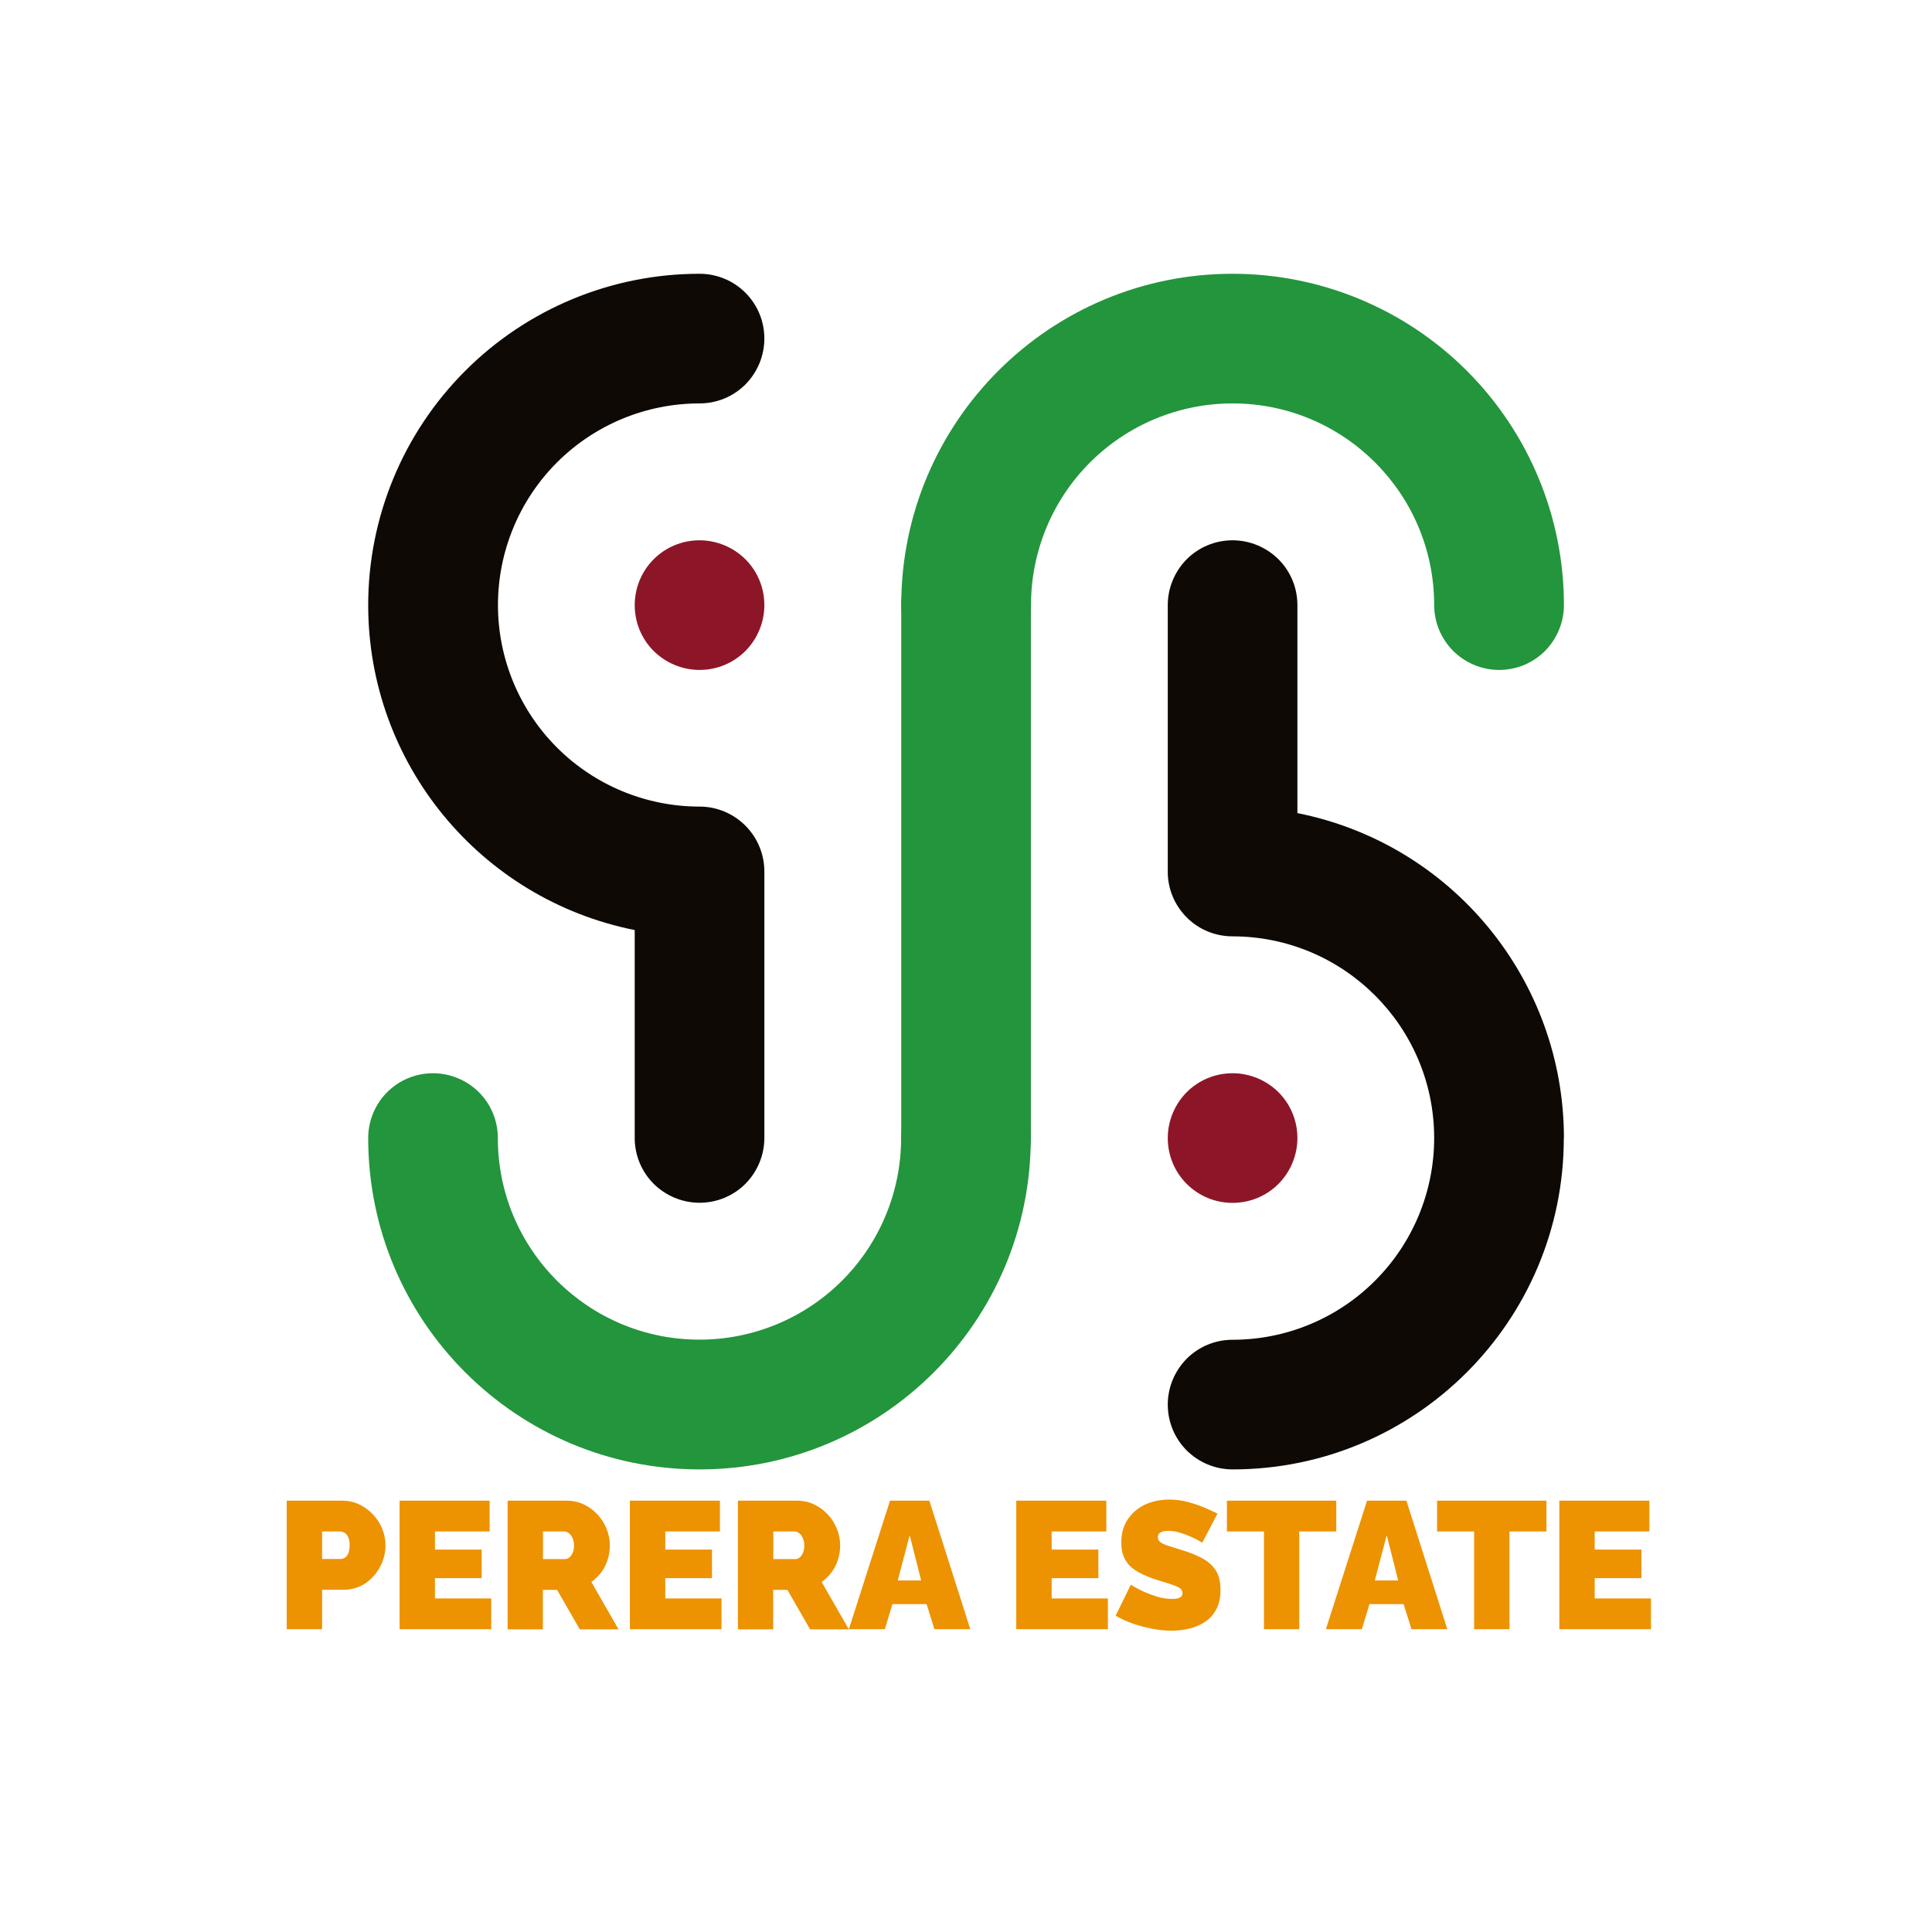
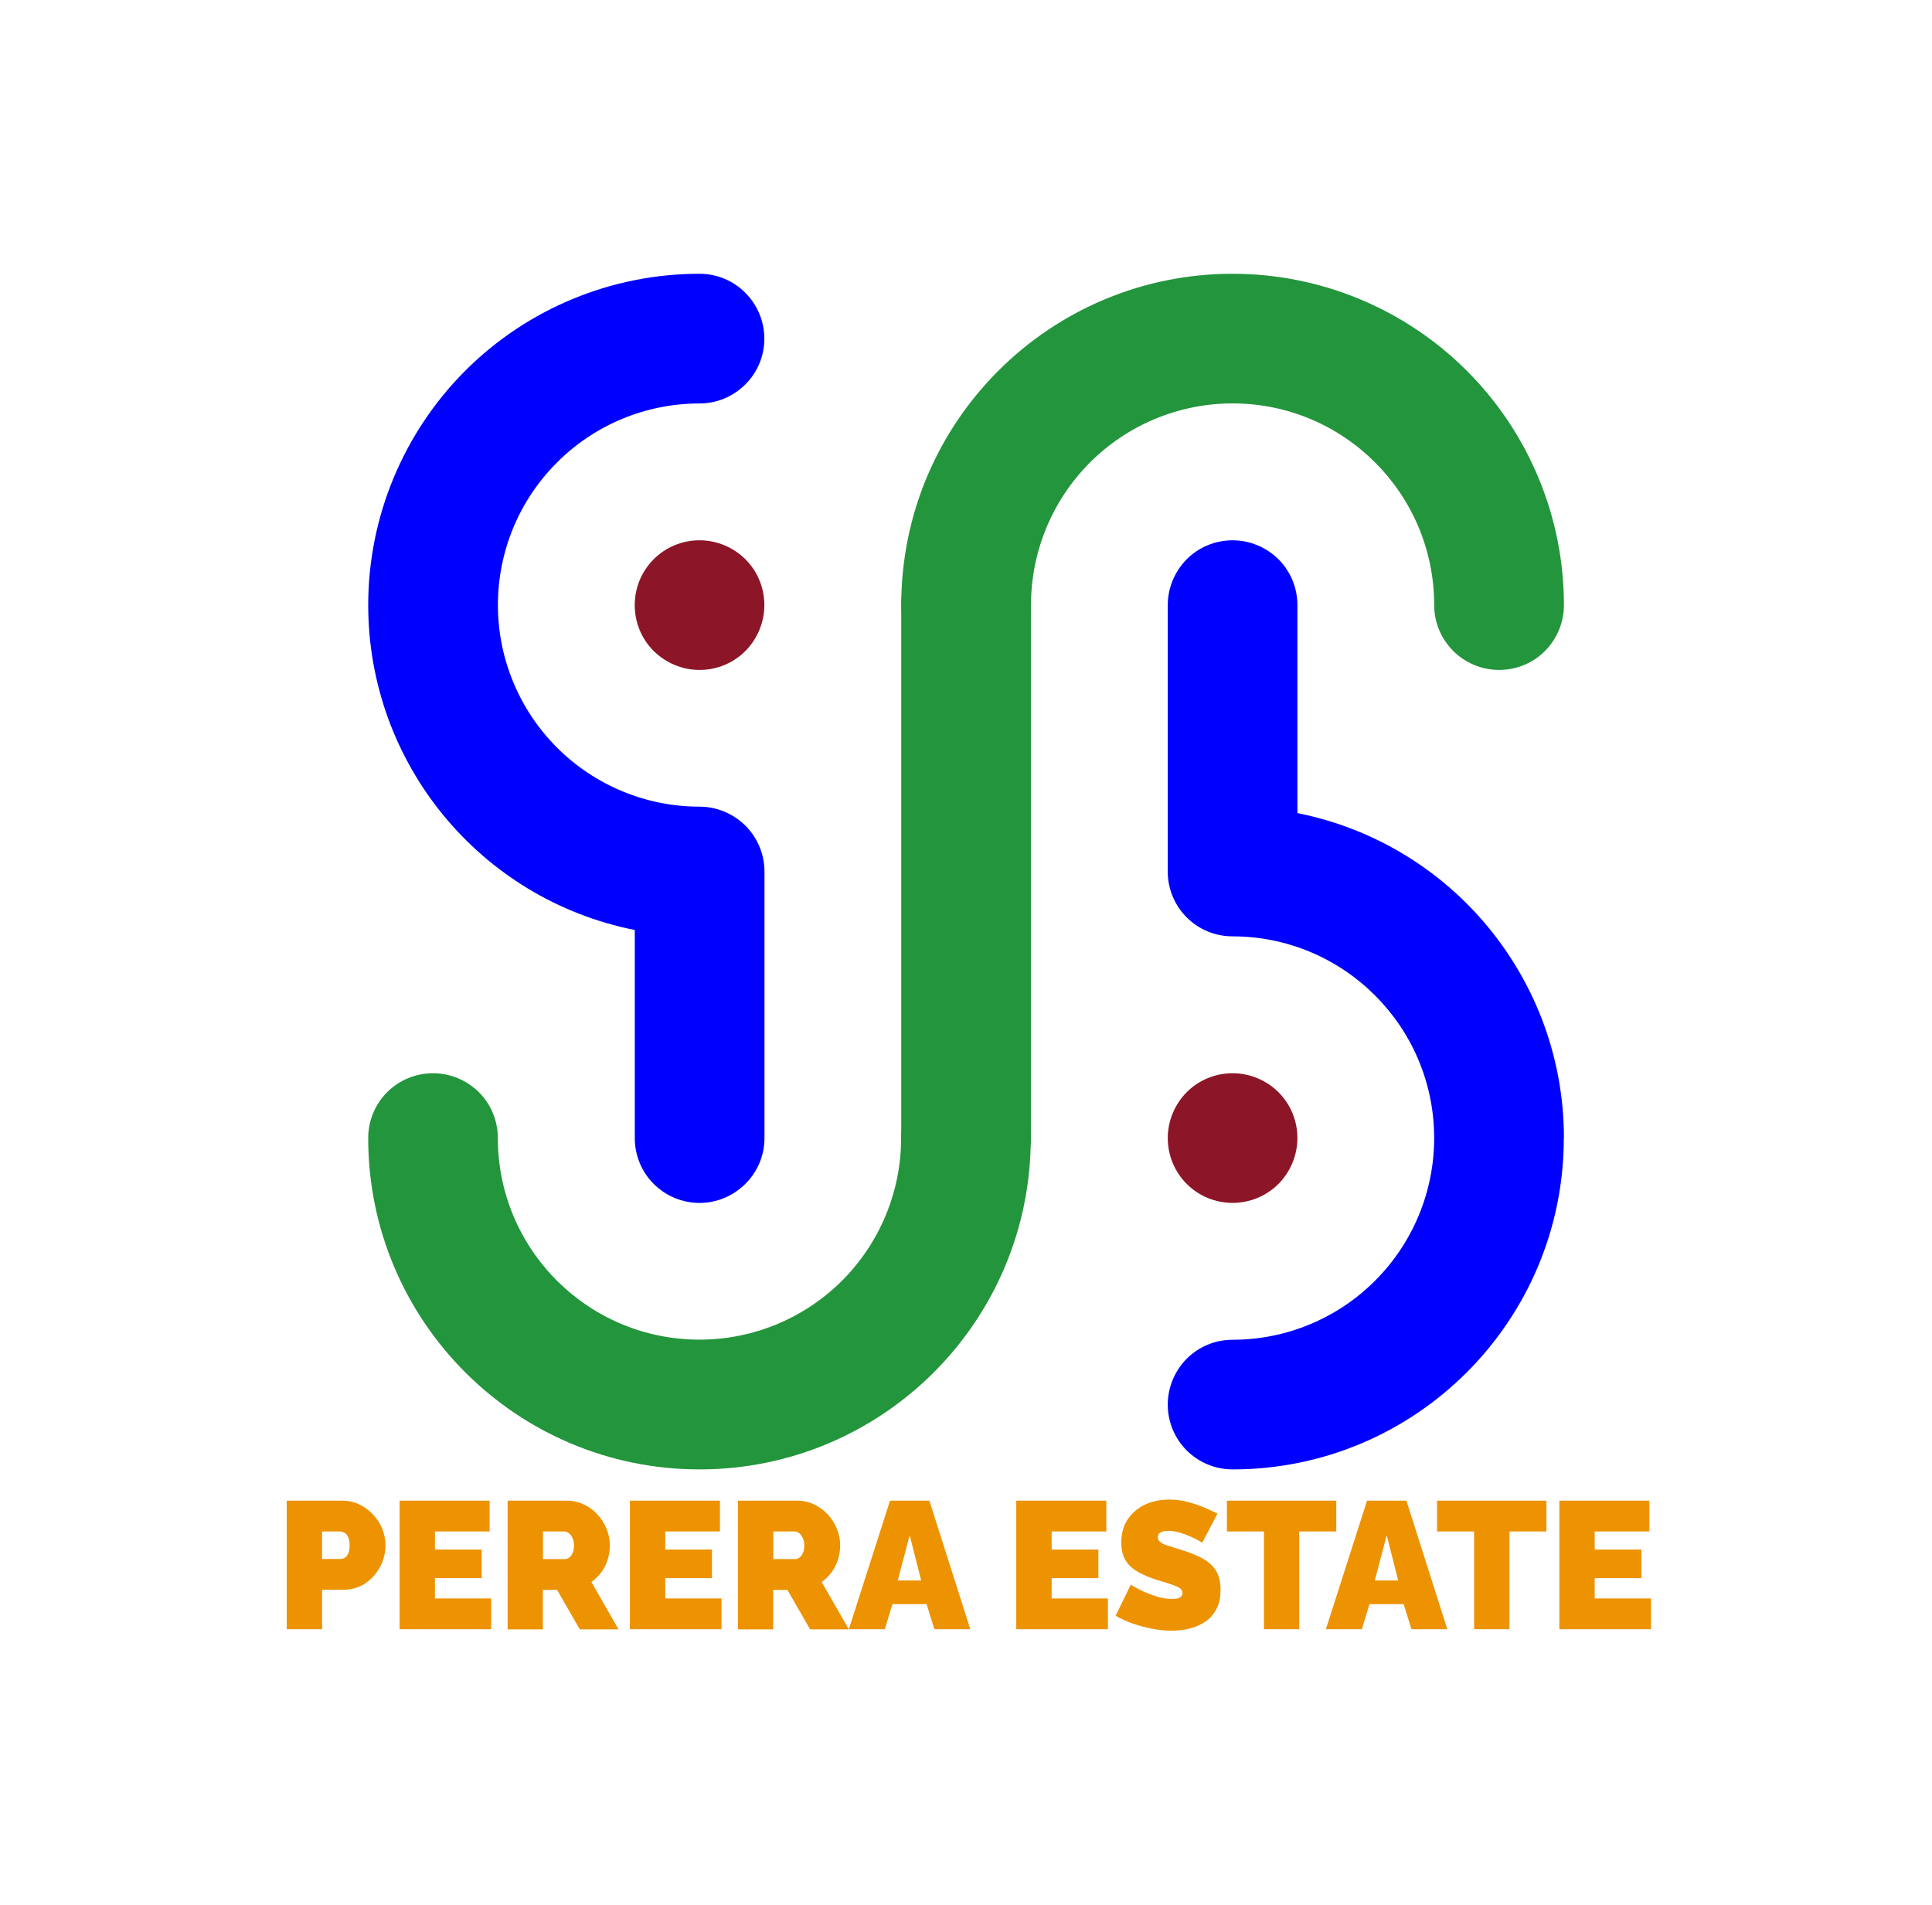
<svg xmlns="http://www.w3.org/2000/svg" version="1.1" viewBox="0 0 13.705 13.51" id="svg50">
-   <g transform="matrix(0.856261,0,0,0.856261,1.955986,10.63732)" clip-path="url(#SvgjsClipPath56788)" id="g32">
-     <g clip-path="url(#SvgjsClipPath567838b9f6152-d6ec-4752-b3e9-4a5d3092d47b)" id="g6">
-       <path d="m 6.256,-2.995 c 0,0.142 -0.057,0.279 -0.157,0.38 -0.101,0.101 -0.237,0.157 -0.38,0.157 C 5.576,-2.458 5.44,-2.514 5.339,-2.615 5.238,-2.716 5.182,-2.852 5.182,-2.995 v -4.416 c 0,-0.142 0.057,-0.279 0.157,-0.38 0.101,-0.101 0.237,-0.157 0.38,-0.157 0.142,0 0.279,0.057 0.38,0.157 0.101,0.101 0.157,0.237 0.157,0.38 z" fill="#23953c" fill-rule="evenodd" id="path4" />
-     </g>
-     <g clip-path="url(#SvgjsClipPath567838b9f6152-d6ec-4752-b3e9-4a5d3092d47b)" id="g10">
-       <path d="m 3.511,-0.25 c -1.516,-1.1775e-4 -2.745,-1.229 -2.745,-2.745 -5.656e-5,-0.142 0.056,-0.279 0.157,-0.38 0.101,-0.101 0.237,-0.157 0.38,-0.157 0.142,0 0.279,0.057 0.38,0.157 0.101,0.101 0.157,0.237 0.157,0.38 1.178e-4,0.923 0.748,1.67 1.671,1.67 0.443,5.66e-5 0.868,-0.176 1.181,-0.489 0.313,-0.313 0.489,-0.738 0.489,-1.181 -5.65e-5,-0.142 0.057,-0.279 0.157,-0.38 0.101,-0.101 0.237,-0.157 0.38,-0.157 0.142,0 0.279,0.057 0.38,0.157 0.101,0.101 0.157,0.237 0.157,0.38 C 6.256,-1.479 5.027,-0.25 3.511,-0.25 Z" fill="#23953c" fill-rule="evenodd" id="path8" />
-     </g>
-     <g clip-path="url(#SvgjsClipPath567838b9f6152-d6ec-4752-b3e9-4a5d3092d47b)" id="g14">
-       <path d="M 10.671,-2.995 C 10.671,-1.479 9.442,-0.25 7.927,-0.25 7.784,-0.25 7.648,-0.307 7.547,-0.407 7.446,-0.508 7.39,-0.645 7.39,-0.787 c 0,-0.142 0.057,-0.279 0.157,-0.38 C 7.648,-1.268 7.784,-1.324 7.927,-1.324 8.37,-1.324 8.795,-1.5 9.108,-1.814 9.421,-2.127 9.597,-2.552 9.597,-2.995 9.597,-3.917 8.849,-4.665 7.927,-4.666 7.784,-4.666 7.647,-4.722 7.547,-4.823 7.446,-4.924 7.389,-5.061 7.39,-5.204 v -2.206 c 0,-0.142 0.057,-0.279 0.157,-0.38 0.101,-0.101 0.237,-0.157 0.38,-0.157 0.142,0 0.279,0.057 0.38,0.157 0.101,0.101 0.157,0.237 0.157,0.38 v 1.723 c 1.284,0.256 2.208,1.383 2.208,2.692 z" fill="#0e0904" fill-rule="evenodd" id="path12" />
-     </g>
-     <g clip-path="url(#SvgjsClipPath567838b9f6152-d6ec-4752-b3e9-4a5d3092d47b)" id="g18">
-       <path d="M 7.927,-2.458 C 7.784,-2.458 7.648,-2.514 7.547,-2.615 7.446,-2.716 7.39,-2.852 7.39,-2.995 c 0,-0.142 0.057,-0.279 0.157,-0.38 0.101,-0.101 0.237,-0.157 0.38,-0.157 v 0 c 0.142,0 0.279,0.057 0.38,0.157 0.101,0.101 0.157,0.237 0.157,0.38 0,0.142 -0.057,0.279 -0.157,0.38 -0.101,0.101 -0.237,0.157 -0.38,0.157 z" fill="#8c1627" fill-rule="evenodd" id="path16" />
-     </g>
-     <g clip-path="url(#SvgjsClipPath567838b9f6152-d6ec-4752-b3e9-4a5d3092d47b)" id="g22">
-       <path d="m 7.927,-10.155 c 0.728,0 1.426,0.289 1.941,0.804 0.515,0.515 0.804,1.213 0.804,1.941 0,0.142 -0.057,0.279 -0.157,0.38 -0.101,0.101 -0.237,0.157 -0.38,0.157 -0.142,0 -0.279,-0.057 -0.38,-0.157 C 9.654,-7.132 9.597,-7.268 9.597,-7.411 9.597,-8.333 8.849,-9.081 7.927,-9.081 c -0.443,-5.66e-5 -0.868,0.176 -1.181,0.489 -0.313,0.313 -0.489,0.738 -0.489,1.181 5.66e-5,0.142 -0.057,0.279 -0.157,0.38 C 5.998,-6.93 5.861,-6.873 5.719,-6.873 5.576,-6.873 5.44,-6.93 5.339,-7.031 5.238,-7.131 5.182,-7.268 5.182,-7.41 5.182,-8.926 6.411,-10.155 7.927,-10.155 Z" fill="#23953c" fill-rule="evenodd" id="path20" />
-     </g>
-     <g clip-path="url(#SvgjsClipPath567838b9f6152-d6ec-4752-b3e9-4a5d3092d47b)" id="g26">
-       <path d="m 3.511,-7.947 c 0.142,0 0.279,0.057 0.38,0.157 0.101,0.101 0.157,0.237 0.157,0.38 10e-8,0.142 -0.057,0.279 -0.157,0.38 -0.101,0.101 -0.237,0.157 -0.38,0.157 v 0 c -0.142,0 -0.279,-0.057 -0.38,-0.157 -0.101,-0.101 -0.157,-0.237 -0.157,-0.38 -5.66e-5,-0.142 0.056,-0.279 0.157,-0.38 0.101,-0.101 0.237,-0.157 0.38,-0.157 z" fill="#8c1627" fill-rule="evenodd" id="path24" />
-     </g>
-     <g clip-path="url(#SvgjsClipPath567838b9f6152-d6ec-4752-b3e9-4a5d3092d47b)" id="g30">
-       <path d="m 0.766,-7.41 c -1e-8,-0.728 0.289,-1.426 0.804,-1.941 0.515,-0.515 1.213,-0.804 1.941,-0.804 0.142,-5.7e-5 0.279,0.056 0.38,0.157 0.101,0.101 0.157,0.237 0.157,0.38 10e-8,0.142 -0.057,0.279 -0.157,0.38 -0.101,0.101 -0.237,0.157 -0.38,0.157 -0.443,5.65e-5 -0.868,0.176 -1.181,0.489 -0.313,0.313 -0.489,0.738 -0.489,1.181 -5.65e-5,0.443 0.176,0.868 0.489,1.181 0.313,0.313 0.738,0.489 1.181,0.489 0.143,1.13e-4 0.279,0.057 0.38,0.158 0.101,0.101 0.157,0.238 0.157,0.38 v 2.207 c 10e-8,0.142 -0.057,0.279 -0.157,0.38 -0.101,0.101 -0.237,0.157 -0.38,0.157 -0.142,0 -0.279,-0.057 -0.38,-0.157 C 3.031,-2.716 2.974,-2.852 2.974,-2.995 V -4.718 C 1.69,-4.975 0.766,-6.101 0.766,-7.41 Z" fill="#0e0904" fill-rule="evenodd" id="path28" />
-     </g>
+   <g clip-path="url(#SvgjsClipPath567838b9f6152-d6ec-4752-b3e9-4a5d3092d47b)" id="g6" transform="matrix(0.856261,0,0,0.856261,1.955986,10.63732)">
+     <path d="m 6.256,-2.995 c 0,0.142 -0.057,0.279 -0.157,0.38 -0.101,0.101 -0.237,0.157 -0.38,0.157 C 5.576,-2.458 5.44,-2.514 5.339,-2.615 5.238,-2.716 5.182,-2.852 5.182,-2.995 v -4.416 c 0,-0.142 0.057,-0.279 0.157,-0.38 0.101,-0.101 0.237,-0.157 0.38,-0.157 0.142,0 0.279,0.057 0.38,0.157 0.101,0.101 0.157,0.237 0.157,0.38 z" fill="#23953c" fill-rule="evenodd" id="path4" />
  </g>
+   <g clip-path="url(#SvgjsClipPath567838b9f6152-d6ec-4752-b3e9-4a5d3092d47b)" id="g10" transform="matrix(0.856261,0,0,0.856261,1.955986,10.63732)">
+     <path d="m 3.511,-0.25 c -1.516,-1.1775e-4 -2.745,-1.229 -2.745,-2.745 -5.656e-5,-0.142 0.056,-0.279 0.157,-0.38 0.101,-0.101 0.237,-0.157 0.38,-0.157 0.142,0 0.279,0.057 0.38,0.157 0.101,0.101 0.157,0.237 0.157,0.38 1.178e-4,0.923 0.748,1.67 1.671,1.67 0.443,5.66e-5 0.868,-0.176 1.181,-0.489 0.313,-0.313 0.489,-0.738 0.489,-1.181 -5.65e-5,-0.142 0.057,-0.279 0.157,-0.38 0.101,-0.101 0.237,-0.157 0.38,-0.157 0.142,0 0.279,0.057 0.38,0.157 0.101,0.101 0.157,0.237 0.157,0.38 C 6.256,-1.479 5.027,-0.25 3.511,-0.25 Z" fill="#23953c" fill-rule="evenodd" id="path8" />
+   </g>
+   <g clip-path="url(#SvgjsClipPath567838b9f6152-d6ec-4752-b3e9-4a5d3092d47b)" id="g14" transform="matrix(0.856261,0,0,0.856261,1.955986,10.63732)" style="fill:#0000ff">
+     <path d="M 10.671,-2.995 C 10.671,-1.479 9.442,-0.25 7.927,-0.25 7.784,-0.25 7.648,-0.307 7.547,-0.407 7.446,-0.508 7.39,-0.645 7.39,-0.787 c 0,-0.142 0.057,-0.279 0.157,-0.38 C 7.648,-1.268 7.784,-1.324 7.927,-1.324 8.37,-1.324 8.795,-1.5 9.108,-1.814 9.421,-2.127 9.597,-2.552 9.597,-2.995 9.597,-3.917 8.849,-4.665 7.927,-4.666 7.784,-4.666 7.647,-4.722 7.547,-4.823 7.446,-4.924 7.389,-5.061 7.39,-5.204 v -2.206 c 0,-0.142 0.057,-0.279 0.157,-0.38 0.101,-0.101 0.237,-0.157 0.38,-0.157 0.142,0 0.279,0.057 0.38,0.157 0.101,0.101 0.157,0.237 0.157,0.38 v 1.723 c 1.284,0.256 2.208,1.383 2.208,2.692 z" fill="#0e0904" fill-rule="evenodd" id="path12" style="fill:#0000ff" />
+   </g>
+   <g clip-path="url(#SvgjsClipPath567838b9f6152-d6ec-4752-b3e9-4a5d3092d47b)" id="g18" transform="matrix(0.856261,0,0,0.856261,1.955986,10.63732)">
+     <path d="M 7.927,-2.458 C 7.784,-2.458 7.648,-2.514 7.547,-2.615 7.446,-2.716 7.39,-2.852 7.39,-2.995 c 0,-0.142 0.057,-0.279 0.157,-0.38 0.101,-0.101 0.237,-0.157 0.38,-0.157 v 0 c 0.142,0 0.279,0.057 0.38,0.157 0.101,0.101 0.157,0.237 0.157,0.38 0,0.142 -0.057,0.279 -0.157,0.38 -0.101,0.101 -0.237,0.157 -0.38,0.157 z" fill="#8c1627" fill-rule="evenodd" id="path16" />
+   </g>
+   <g clip-path="url(#SvgjsClipPath567838b9f6152-d6ec-4752-b3e9-4a5d3092d47b)" id="g22" transform="matrix(0.856261,0,0,0.856261,1.955986,10.63732)">
+     <path d="m 7.927,-10.155 c 0.728,0 1.426,0.289 1.941,0.804 0.515,0.515 0.804,1.213 0.804,1.941 0,0.142 -0.057,0.279 -0.157,0.38 -0.101,0.101 -0.237,0.157 -0.38,0.157 -0.142,0 -0.279,-0.057 -0.38,-0.157 C 9.654,-7.132 9.597,-7.268 9.597,-7.411 9.597,-8.333 8.849,-9.081 7.927,-9.081 c -0.443,-5.66e-5 -0.868,0.176 -1.181,0.489 -0.313,0.313 -0.489,0.738 -0.489,1.181 5.66e-5,0.142 -0.057,0.279 -0.157,0.38 C 5.998,-6.93 5.861,-6.873 5.719,-6.873 5.576,-6.873 5.44,-6.93 5.339,-7.031 5.238,-7.131 5.182,-7.268 5.182,-7.41 5.182,-8.926 6.411,-10.155 7.927,-10.155 Z" fill="#23953c" fill-rule="evenodd" id="path20" />
+   </g>
+   <g clip-path="url(#SvgjsClipPath567838b9f6152-d6ec-4752-b3e9-4a5d3092d47b)" id="g26" transform="matrix(0.856261,0,0,0.856261,1.955986,10.63732)">
+     <path d="m 3.511,-7.947 c 0.142,0 0.279,0.057 0.38,0.157 0.101,0.101 0.157,0.237 0.157,0.38 10e-8,0.142 -0.057,0.279 -0.157,0.38 -0.101,0.101 -0.237,0.157 -0.38,0.157 v 0 c -0.142,0 -0.279,-0.057 -0.38,-0.157 -0.101,-0.101 -0.157,-0.237 -0.157,-0.38 -5.66e-5,-0.142 0.056,-0.279 0.157,-0.38 0.101,-0.101 0.237,-0.157 0.38,-0.157 z" fill="#8c1627" fill-rule="evenodd" id="path24" />
+   </g>
+   <path d="m 2.612,4.292 c 0,-0.623 0.248,-1.221 0.688,-1.662 0.441,-0.441 1.039,-0.688 1.662,-0.688 0.122,-4.88e-5 0.239,0.048 0.325,0.135 0.086,0.086 0.135,0.203 0.135,0.325 1e-7,0.122 -0.048,0.239 -0.135,0.325 C 5.201,2.813 5.084,2.862 4.962,2.862 4.583,2.862 4.219,3.012 3.951,3.281 3.682,3.549 3.532,3.913 3.532,4.292 c -4.84e-5,0.379 0.151,0.743 0.419,1.011 0.268,0.268 0.632,0.419 1.011,0.419 0.122,9.67e-5 0.239,0.049 0.326,0.135 0.086,0.086 0.135,0.204 0.135,0.326 v 1.889 c 1e-7,0.122 -0.048,0.239 -0.135,0.325 C 5.201,8.484 5.084,8.533 4.962,8.533 4.84,8.533 4.723,8.484 4.637,8.398 4.551,8.312 4.503,8.195 4.503,8.073 V 6.597 C 3.403,6.378 2.612,5.413 2.612,4.292 Z" fill="#0e0904" fill-rule="evenodd" id="path28" style="stroke-width:0.856;fill:#0000ff" />
  <g id="g36" transform="matrix(0.856261,0,0,0.856261,1.955986,10.63732)">
    <path d="M 0.091,1.074 V 0.009 h 0.459 q 0.078,0 0.144,0.032 0.066,0.032 0.114,0.085 Q 0.857,0.178 0.883,0.244 0.909,0.31 0.909,0.378 0.909,0.472 0.865,0.556 0.821,0.64 0.742,0.694 0.663,0.747 0.558,0.747 H 0.384 V 1.074 H 0.091 M 0.384,0.492 h 0.154 q 0.018,0 0.035,-0.011 Q 0.59,0.471 0.601,0.446 0.612,0.42 0.612,0.378 0.612,0.333 0.599,0.308 0.587,0.283 0.568,0.274 0.549,0.264 0.531,0.264 H 0.384 v 0.228 m 1.401,0.327 v 0.255 h -0.759 V 0.009 h 0.746 v 0.255 h -0.453 v 0.15 h 0.387 v 0.237 h -0.387 v 0.168 h 0.467 M 1.921,1.074 V 0.009 h 0.489 q 0.078,0 0.144,0.032 0.066,0.032 0.114,0.085 0.048,0.053 0.074,0.119 0.026,0.066 0.026,0.134 0,0.061 -0.018,0.118 -0.018,0.057 -0.052,0.104 -0.035,0.047 -0.083,0.082 l 0.225,0.392 h -0.321 l -0.188,-0.327 h -0.118 v 0.327 h -0.292 m 0.292,-0.582 h 0.184 q 0.018,0 0.035,-0.013 0.017,-0.013 0.028,-0.039 0.011,-0.025 0.011,-0.061 0,-0.037 -0.013,-0.062 Q 2.446,0.291 2.428,0.278 2.409,0.264 2.391,0.264 h -0.177 v 0.228 m 1.479,0.327 v 0.255 h -0.759 V 0.009 h 0.746 v 0.255 h -0.453 v 0.15 h 0.387 v 0.237 h -0.387 v 0.168 h 0.467 M 3.829,1.074 V 0.009 h 0.489 q 0.078,0 0.144,0.032 0.066,0.032 0.114,0.085 0.048,0.053 0.074,0.119 0.026,0.066 0.026,0.134 0,0.061 -0.018,0.118 -0.018,0.057 -0.052,0.104 -0.035,0.047 -0.083,0.082 l 0.225,0.392 h -0.321 l -0.188,-0.327 h -0.118 v 0.327 h -0.292 m 0.292,-0.582 h 0.184 q 0.018,0 0.035,-0.013 0.017,-0.013 0.028,-0.039 0.011,-0.025 0.011,-0.061 0,-0.037 -0.013,-0.062 Q 4.354,0.291 4.336,0.278 4.317,0.264 4.299,0.264 h -0.177 V 0.492 M 5.088,0.009 h 0.327 l 0.339,1.065 h -0.297 l -0.065,-0.208 h -0.283 l -0.063,0.208 h -0.298 l 0.341,-1.065 m 0.258,0.661 -0.095,-0.375 -0.099,0.375 h 0.194 M 6.894,0.819 v 0.255 h -0.759 V 0.009 h 0.746 v 0.255 h -0.453 v 0.15 h 0.387 v 0.237 h -0.387 v 0.168 h 0.467 M 7.675,0.357 q 0,0 -0.025,-0.015 -0.025,-0.015 -0.068,-0.034 -0.042,-0.019 -0.091,-0.034 -0.05,-0.015 -0.098,-0.015 -0.037,0 -0.061,0.012 -0.024,0.012 -0.024,0.041 0,0.027 0.024,0.043 0.024,0.017 0.068,0.03 0.044,0.013 0.106,0.033 0.099,0.03 0.171,0.069 0.072,0.039 0.111,0.1 0.039,0.061 0.039,0.161 0,0.096 -0.035,0.161 -0.035,0.065 -0.093,0.104 -0.059,0.039 -0.131,0.056 -0.072,0.017 -0.147,0.017 -0.076,0 -0.16,-0.016 -0.083,-0.016 -0.161,-0.043 -0.078,-0.028 -0.142,-0.065 l 0.126,-0.257 q 0,0 0.03,0.018 0.03,0.018 0.08,0.041 0.05,0.022 0.11,0.041 0.061,0.018 0.122,0.018 0.048,0 0.067,-0.013 0.019,-0.013 0.019,-0.034 0,-0.032 -0.033,-0.049 -0.033,-0.017 -0.086,-0.033 -0.053,-0.016 -0.118,-0.037 -0.093,-0.032 -0.153,-0.071 -0.06,-0.04 -0.088,-0.095 -0.029,-0.055 -0.029,-0.133 0,-0.118 0.056,-0.198 0.056,-0.08 0.146,-0.121 Q 7.297,0 7.402,0 q 0.078,0 0.151,0.019 0.073,0.019 0.137,0.046 0.064,0.027 0.112,0.051 l -0.126,0.241 M 8.785,0.264 h -0.306 v 0.81 h -0.292 v -0.81 h -0.307 V 0.009 h 0.906 V 0.264 M 9.04,0.009 h 0.327 l 0.339,1.065 h -0.297 l -0.065,-0.208 h -0.283 l -0.063,0.208 h -0.298 l 0.341,-1.065 m 0.258,0.661 -0.095,-0.375 -0.099,0.375 h 0.194 M 10.527,0.264 h -0.306 v 0.81 H 9.928 v -0.81 h -0.307 V 0.009 h 0.906 v 0.255 m 0.866,0.555 v 0.255 h -0.759 V 0.009 h 0.746 v 0.255 h -0.453 v 0.15 h 0.387 v 0.237 h -0.387 v 0.168 h 0.467" fill="#ed9200" fill-rule="nonzero" id="path34" />
  </g>
  <g id="g38" transform="matrix(0.856261,0,0,0.856261,1.955986,10.63732)" />
  <defs id="defs48">
    <clipPath id="SvgjsClipPath56788">
      <path d=" M 0.766 -10.155 h 9.905 v 9.905 h -9.905 Z" id="path42" />
    </clipPath>
    <clipPath id="SvgjsClipPath567838b9f6152-d6ec-4752-b3e9-4a5d3092d47b">
      <path d=" M 0.766 -10.155 L 10.671 -10.155 L 10.671 -0.25 L 0.766 -0.25 Z" id="path45" />
    </clipPath>
  </defs>
</svg>
